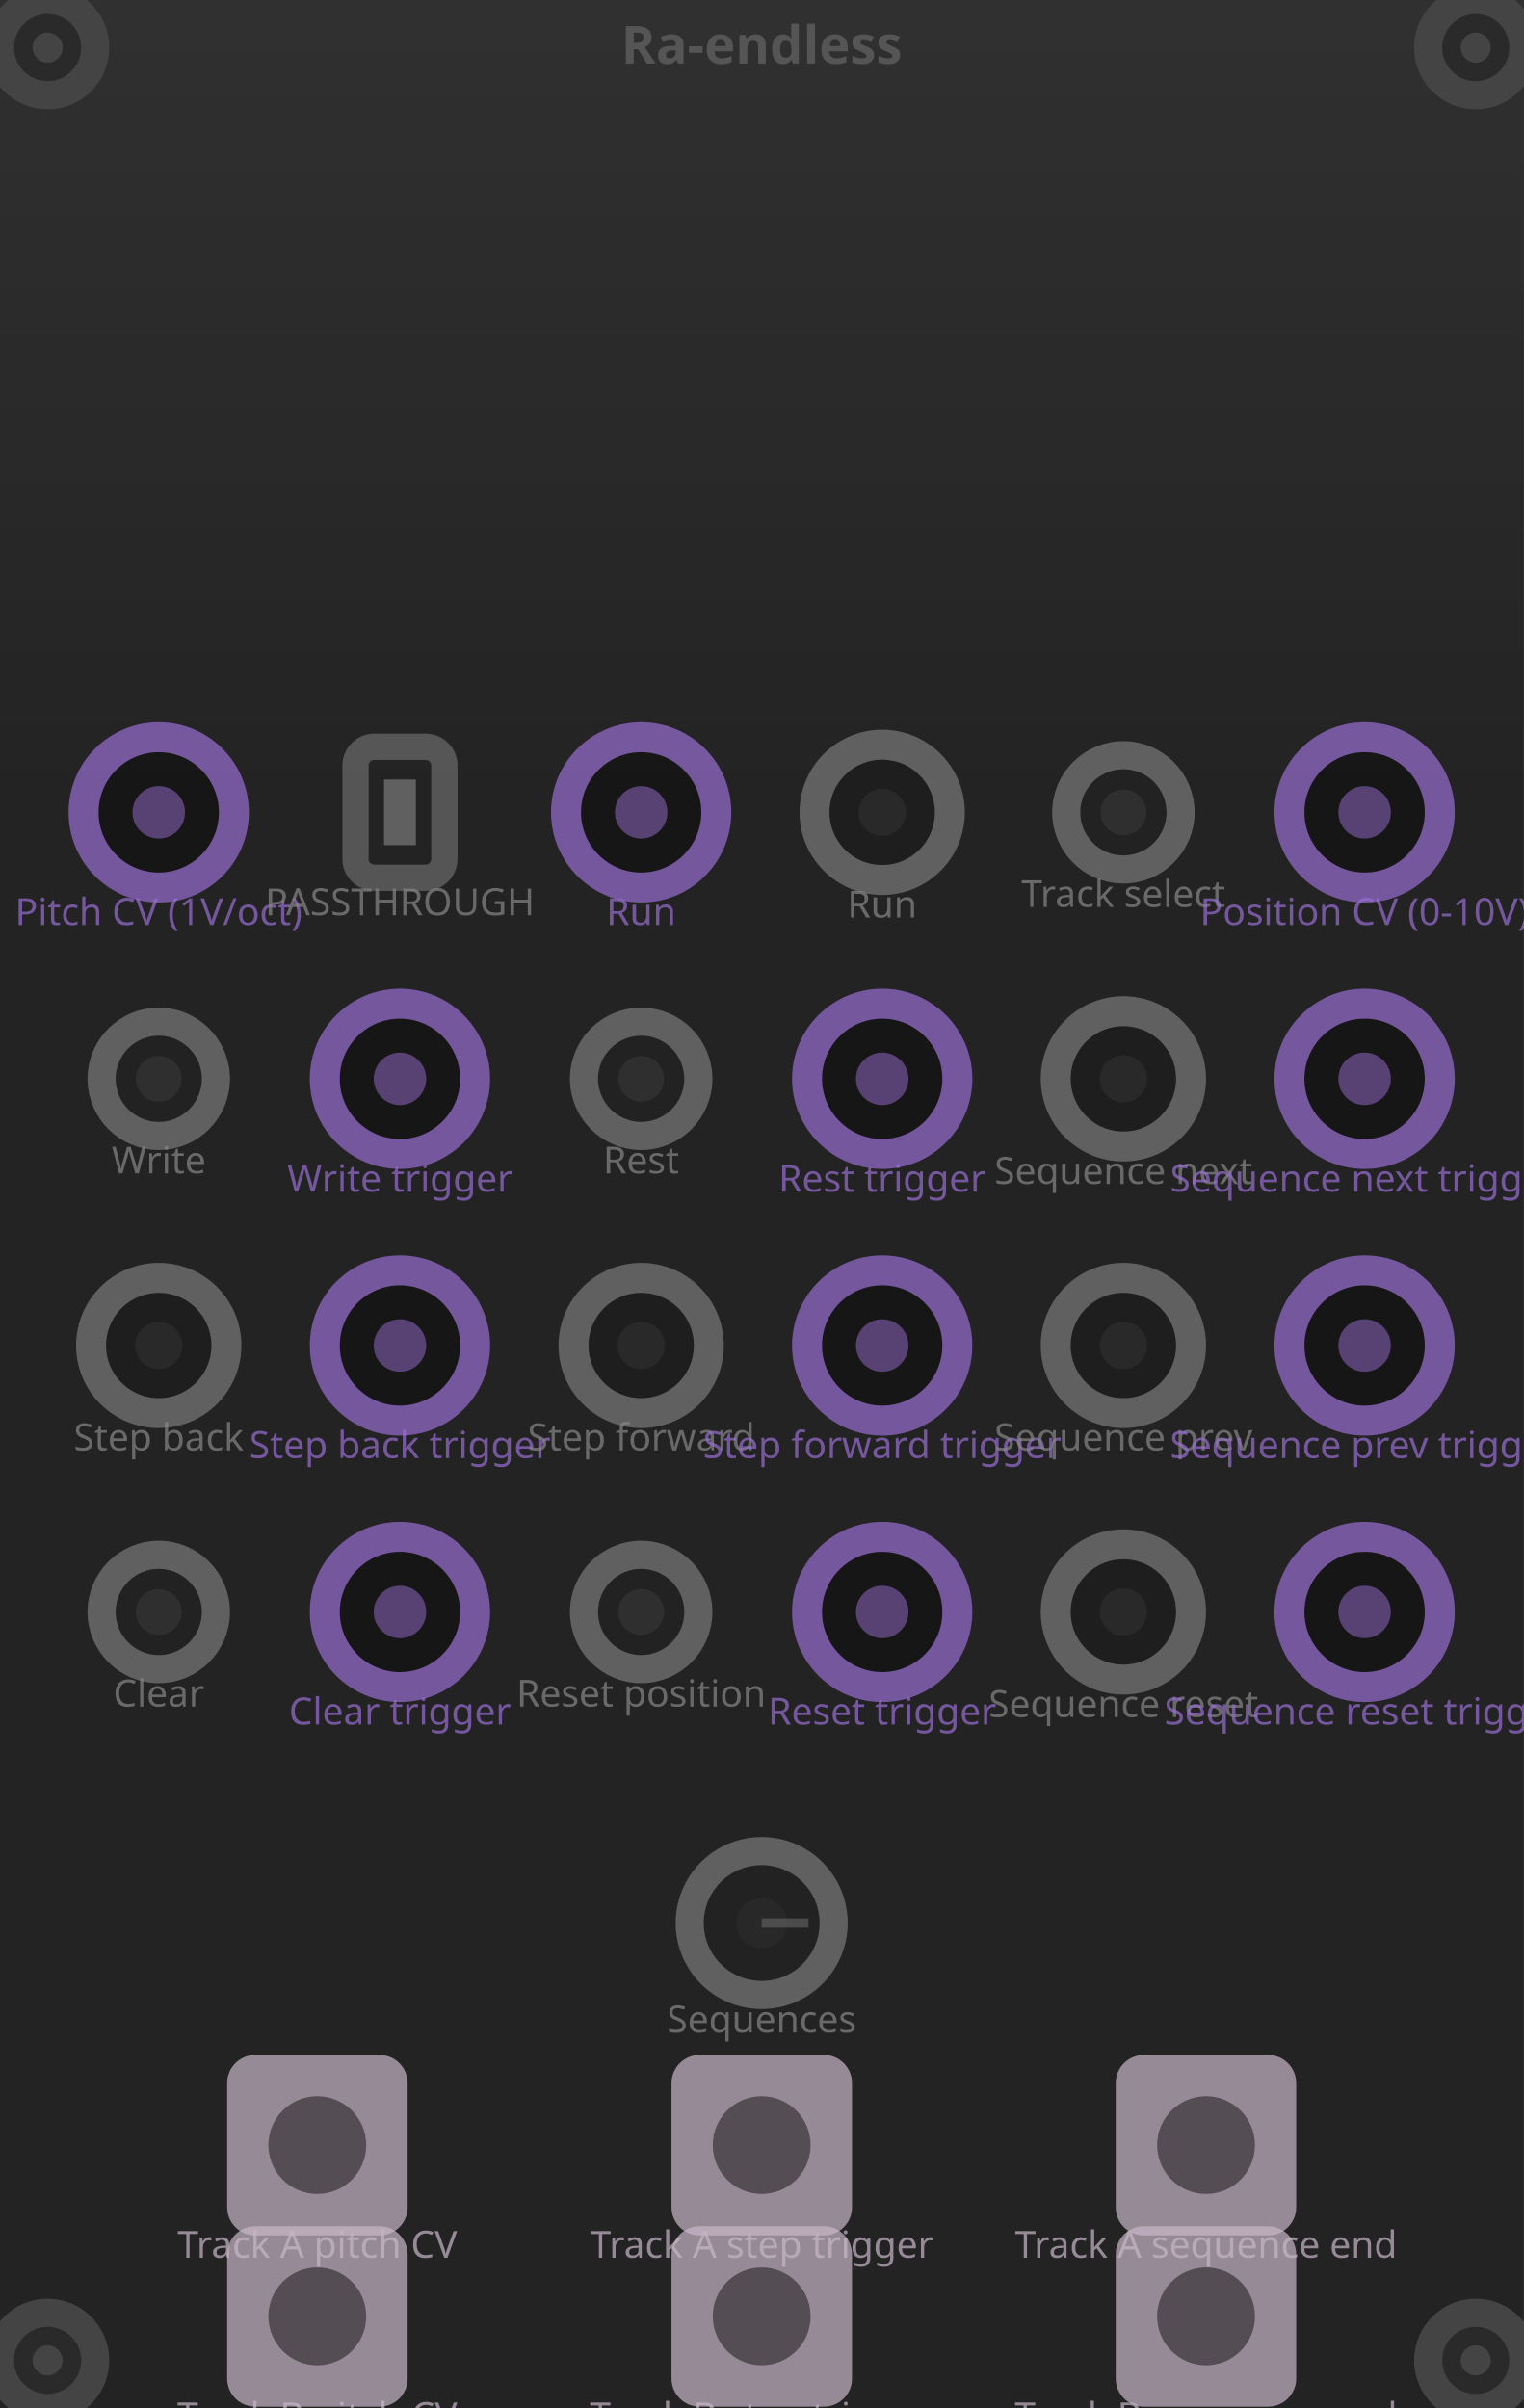
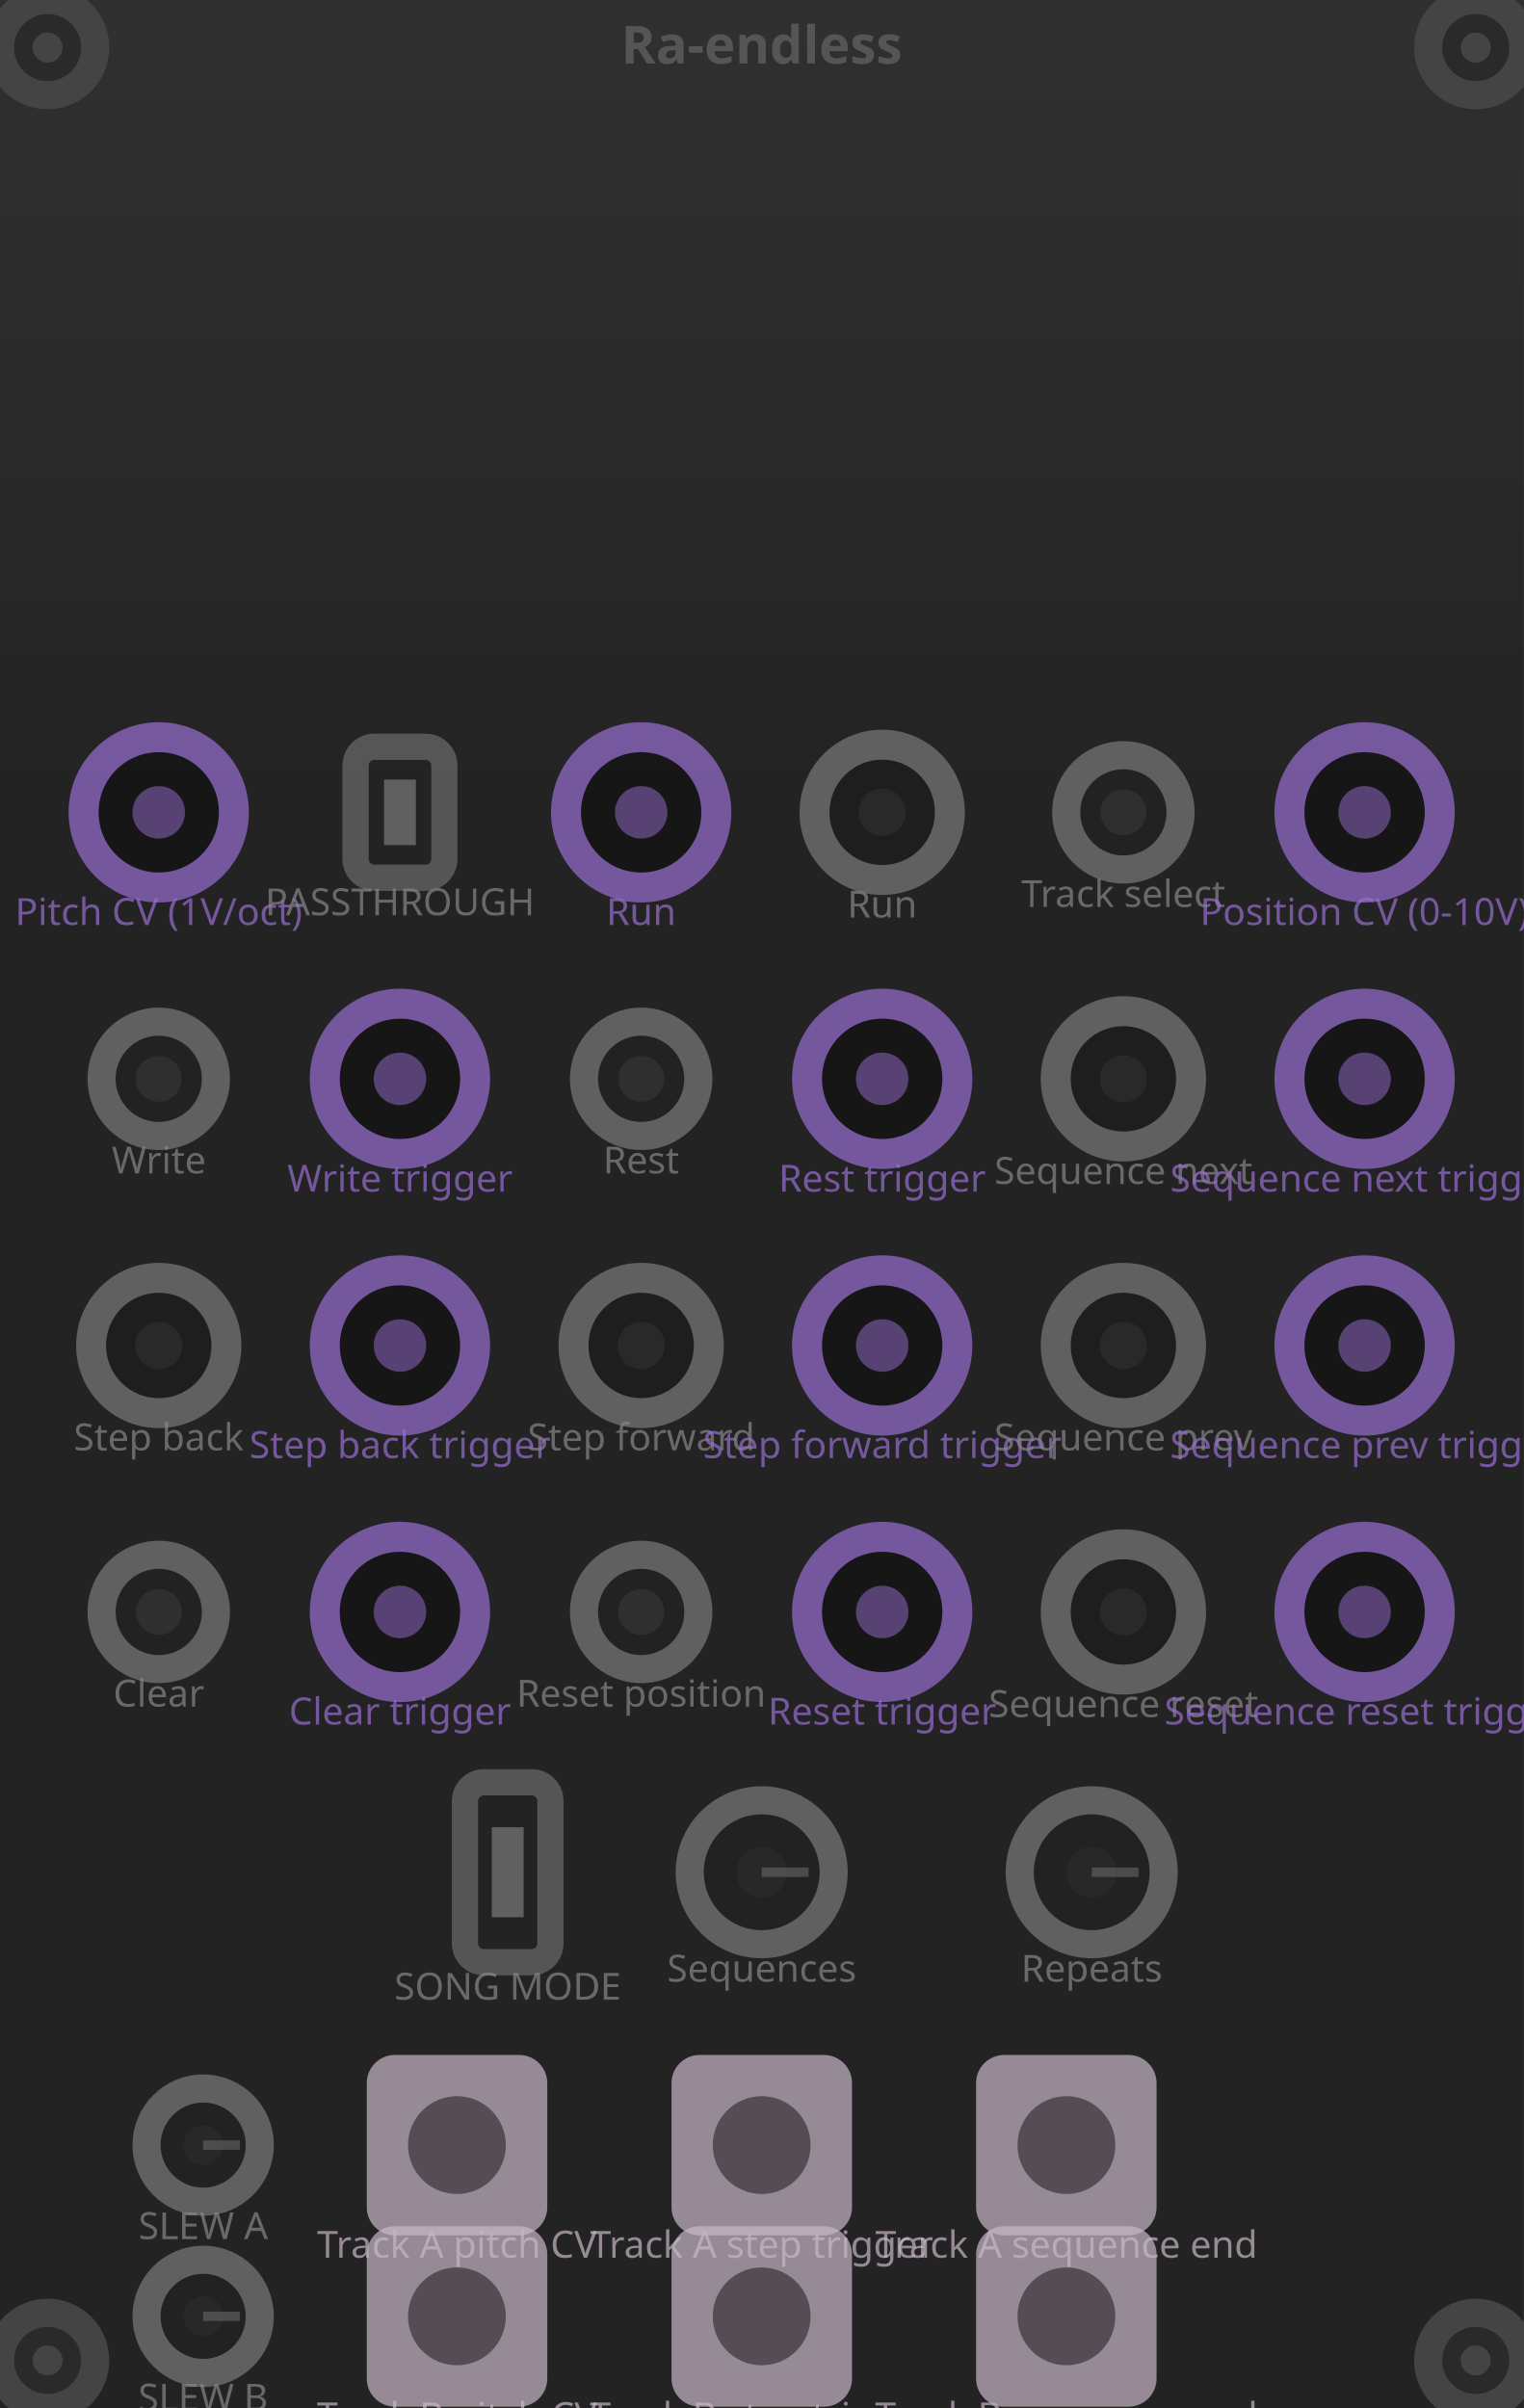
<svg xmlns="http://www.w3.org/2000/svg" viewBox="0 0 81.28 128.5" width="81.28mm" height="128.5mm">
  <g id="layer-background">
    <rect x="0.3" y="0.3" width="80.68" height="127.9" fill="none" stroke="#333" stroke-width="1.5" />
    <rect x="0" y="0.000" width="81.28" height="1.295" fill="#303031" />
    <rect x="0" y="1.285" width="81.28" height="1.295" fill="#303031" />
    <rect x="0" y="2.570" width="81.28" height="1.295" fill="#2f2f30" />
    <rect x="0" y="3.855" width="81.28" height="1.295" fill="#2f2f30" />
    <rect x="0" y="5.140" width="81.28" height="1.295" fill="#2e2e2f" />
    <rect x="0" y="6.425" width="81.28" height="1.295" fill="#2e2e2f" />
    <rect x="0" y="7.710" width="81.28" height="1.295" fill="#2e2e2f" />
    <rect x="0" y="8.995" width="81.28" height="1.295" fill="#2d2d2e" />
    <rect x="0" y="10.280" width="81.28" height="1.295" fill="#2d2d2e" />
    <rect x="0" y="11.565" width="81.28" height="1.295" fill="#2c2c2d" />
    <rect x="0" y="12.850" width="81.28" height="1.295" fill="#2c2c2d" />
    <rect x="0" y="14.135" width="81.28" height="1.295" fill="#2c2c2d" />
    <rect x="0" y="15.420" width="81.28" height="1.295" fill="#2b2b2c" />
    <rect x="0" y="16.705" width="81.28" height="1.295" fill="#2b2b2c" />
    <rect x="0" y="17.990" width="81.28" height="1.295" fill="#2a2a2b" />
    <rect x="0" y="19.275" width="81.28" height="1.295" fill="#2a2a2b" />
    <rect x="0" y="20.560" width="81.28" height="1.295" fill="#2a2a2b" />
    <rect x="0" y="21.845" width="81.28" height="1.295" fill="#29292a" />
    <rect x="0" y="23.130" width="81.28" height="1.295" fill="#29292a" />
    <rect x="0" y="24.415" width="81.28" height="1.295" fill="#29292a" />
    <rect x="0" y="25.700" width="81.28" height="1.295" fill="#282829" />
    <rect x="0" y="26.985" width="81.28" height="1.295" fill="#282829" />
    <rect x="0" y="28.270" width="81.28" height="1.295" fill="#272728" />
    <rect x="0" y="29.555" width="81.28" height="1.295" fill="#272728" />
    <rect x="0" y="30.840" width="81.28" height="1.295" fill="#272728" />
    <rect x="0" y="32.125" width="81.28" height="1.295" fill="#262627" />
    <rect x="0" y="33.410" width="81.28" height="1.295" fill="#262627" />
    <rect x="0" y="34.695" width="81.28" height="1.295" fill="#252526" />
    <rect x="0" y="35.980" width="81.28" height="1.295" fill="#252526" />
    <rect x="0" y="37.265" width="81.28" height="1.295" fill="#252526" />
    <rect x="0" y="38.550" width="81.28" height="1.295" fill="#242425" />
    <rect x="0" y="39.835" width="81.28" height="1.295" fill="#242425" />
    <rect x="0" y="41.120" width="81.28" height="1.295" fill="#232324" />
    <rect x="0" y="42.405" width="81.28" height="1.295" fill="#232324" />
    <rect x="0" y="43.690" width="81.28" height="1.295" fill="#232324" />
    <rect x="0" y="44.975" width="81.28" height="1.295" fill="#232324" />
    <rect x="0" y="46.260" width="81.28" height="1.295" fill="#232324" />
    <rect x="0" y="47.545" width="81.28" height="1.295" fill="#232324" />
    <rect x="0" y="48.830" width="81.28" height="1.295" fill="#232324" />
    <rect x="0" y="50.115" width="81.28" height="1.295" fill="#232324" />
    <rect x="0" y="51.400" width="81.28" height="1.295" fill="#232324" />
    <rect x="0" y="52.685" width="81.28" height="1.295" fill="#232324" />
    <rect x="0" y="53.970" width="81.28" height="1.295" fill="#232324" />
    <rect x="0" y="55.255" width="81.28" height="1.295" fill="#232324" />
    <rect x="0" y="56.540" width="81.28" height="1.295" fill="#232324" />
    <rect x="0" y="57.825" width="81.28" height="1.295" fill="#232324" />
    <rect x="0" y="59.110" width="81.28" height="1.295" fill="#232324" />
    <rect x="0" y="60.395" width="81.28" height="1.295" fill="#232324" />
    <rect x="0" y="61.680" width="81.28" height="1.295" fill="#232324" />
    <rect x="0" y="62.965" width="81.28" height="1.295" fill="#232324" />
    <rect x="0" y="64.250" width="81.28" height="1.295" fill="#232324" />
    <rect x="0" y="65.535" width="81.28" height="1.295" fill="#232324" />
    <rect x="0" y="66.820" width="81.28" height="1.295" fill="#232324" />
    <rect x="0" y="68.105" width="81.28" height="1.295" fill="#232324" />
    <rect x="0" y="69.390" width="81.28" height="1.295" fill="#232324" />
    <rect x="0" y="70.675" width="81.28" height="1.295" fill="#232324" />
    <rect x="0" y="71.960" width="81.28" height="1.295" fill="#232324" />
    <rect x="0" y="73.245" width="81.28" height="1.295" fill="#232324" />
    <rect x="0" y="74.530" width="81.28" height="1.295" fill="#232324" />
    <rect x="0" y="75.815" width="81.28" height="1.295" fill="#232324" />
    <rect x="0" y="77.100" width="81.28" height="1.295" fill="#232324" />
    <rect x="0" y="78.385" width="81.28" height="1.295" fill="#232324" />
    <rect x="0" y="79.670" width="81.28" height="1.295" fill="#232324" />
    <rect x="0" y="80.955" width="81.28" height="1.295" fill="#232324" />
    <rect x="0" y="82.240" width="81.28" height="1.295" fill="#232324" />
    <rect x="0" y="83.525" width="81.28" height="1.295" fill="#232324" />
    <rect x="0" y="84.810" width="81.28" height="1.295" fill="#232324" />
    <rect x="0" y="86.095" width="81.28" height="1.295" fill="#232324" />
    <rect x="0" y="87.380" width="81.28" height="1.295" fill="#232324" />
    <rect x="0" y="88.665" width="81.28" height="1.295" fill="#232324" />
    <rect x="0" y="89.950" width="81.28" height="1.295" fill="#232324" />
    <rect x="0" y="91.235" width="81.28" height="1.295" fill="#232324" />
    <rect x="0" y="92.520" width="81.28" height="1.295" fill="#232324" />
    <rect x="0" y="93.805" width="81.28" height="1.295" fill="#232324" />
    <rect x="0" y="95.090" width="81.28" height="1.295" fill="#232324" />
    <rect x="0" y="96.375" width="81.28" height="1.295" fill="#232324" />
    <rect x="0" y="97.660" width="81.28" height="1.295" fill="#232324" />
    <rect x="0" y="98.945" width="81.28" height="1.295" fill="#232324" />
    <rect x="0" y="100.230" width="81.28" height="1.295" fill="#232324" />
    <rect x="0" y="101.515" width="81.28" height="1.295" fill="#232324" />
    <rect x="0" y="102.800" width="81.28" height="1.295" fill="#232324" />
    <rect x="0" y="104.085" width="81.28" height="1.295" fill="#232324" />
    <rect x="0" y="105.370" width="81.28" height="1.295" fill="#232324" />
    <rect x="0" y="106.655" width="81.28" height="1.295" fill="#232324" />
    <rect x="0" y="107.940" width="81.28" height="1.295" fill="#232324" />
    <rect x="0" y="109.225" width="81.28" height="1.295" fill="#232324" />
    <rect x="0" y="110.510" width="81.28" height="1.295" fill="#232324" />
    <rect x="0" y="111.795" width="81.28" height="1.295" fill="#232324" />
    <rect x="0" y="113.080" width="81.28" height="1.295" fill="#232324" />
    <rect x="0" y="114.365" width="81.28" height="1.295" fill="#232324" />
    <rect x="0" y="115.650" width="81.28" height="1.295" fill="#232324" />
    <rect x="0" y="116.935" width="81.28" height="1.295" fill="#232324" />
    <rect x="0" y="118.220" width="81.28" height="1.295" fill="#232324" />
    <rect x="0" y="119.505" width="81.28" height="1.295" fill="#232324" />
    <rect x="0" y="120.790" width="81.28" height="1.295" fill="#232324" />
    <rect x="0" y="122.075" width="81.28" height="1.295" fill="#232324" />
    <rect x="0" y="123.360" width="81.28" height="1.295" fill="#232324" />
    <rect x="0" y="124.645" width="81.28" height="1.295" fill="#232324" />
    <rect x="0" y="125.930" width="81.28" height="1.295" fill="#232324" />
    <rect x="0" y="127.215" width="81.28" height="1.295" fill="#232324" />
  </g>
  <g id="layer-outlines">
    <circle cx="2.54" cy="2.54" r="2.54" fill="#2a2a2a" stroke="#444" stroke-width="1.5" />
    <circle cx="2.54" cy="2.54" r="0.8" fill="#444" />
    <circle cx="2.54" cy="125.96" r="2.54" fill="#2a2a2a" stroke="#444" stroke-width="1.5" />
    <circle cx="2.54" cy="125.96" r="0.8" fill="#444" />
    <circle cx="78.74" cy="2.54" r="2.54" fill="#2a2a2a" stroke="#444" stroke-width="1.5" />
    <circle cx="78.74" cy="2.54" r="0.8" fill="#444" />
    <circle cx="78.74" cy="125.96" r="2.54" fill="#2a2a2a" stroke="#444" stroke-width="1.5" />
    <circle cx="78.74" cy="125.96" r="0.8" fill="#444" />
    <circle cx="8.47" cy="43.35" r="4.01" fill="#111" stroke="#996dd2" stroke-width="1.6" opacity="0.7" />
    <circle cx="8.47" cy="43.35" r="1.40" fill="#996dd2" opacity="0.5" />
    <rect x="18.97" y="39.85" width="4.74" height="6.99" rx="1" fill="none" stroke="#888" stroke-width="1.4" opacity="0.5" />
    <line x1="21.34" y1="45.10" x2="21.34" y2="41.60" stroke="#888" stroke-width="1.7" opacity="0.6" />
    <circle cx="34.21" cy="43.35" r="4.01" fill="#111" stroke="#996dd2" stroke-width="1.6" opacity="0.7" />
    <circle cx="34.21" cy="43.35" r="1.40" fill="#996dd2" opacity="0.5" />
    <circle cx="47.07" cy="43.35" r="3.61" fill="#1a1a1a" stroke="#888" stroke-width="1.6" opacity="0.6" />
    <circle cx="47.07" cy="43.35" r="1.26" fill="#333" opacity="0.5" />
    <circle cx="59.94" cy="43.35" r="3.05" fill="#222" stroke="#888" stroke-width="1.5" opacity="0.6" />
    <circle cx="59.94" cy="43.35" r="1.22" fill="#444" opacity="0.4" />
    <circle cx="72.81" cy="43.35" r="4.01" fill="#111" stroke="#996dd2" stroke-width="1.6" opacity="0.7" />
    <circle cx="72.81" cy="43.35" r="1.40" fill="#996dd2" opacity="0.5" />
    <circle cx="8.47" cy="57.57" r="3.05" fill="#222" stroke="#888" stroke-width="1.5" opacity="0.6" />
    <circle cx="8.47" cy="57.57" r="1.22" fill="#444" opacity="0.4" />
    <circle cx="21.34" cy="57.57" r="4.01" fill="#111" stroke="#996dd2" stroke-width="1.6" opacity="0.7" />
    <circle cx="21.34" cy="57.57" r="1.40" fill="#996dd2" opacity="0.5" />
    <circle cx="34.21" cy="57.57" r="3.05" fill="#222" stroke="#888" stroke-width="1.5" opacity="0.6" />
    <circle cx="34.21" cy="57.57" r="1.22" fill="#444" opacity="0.4" />
    <circle cx="47.07" cy="57.57" r="4.01" fill="#111" stroke="#996dd2" stroke-width="1.6" opacity="0.7" />
    <circle cx="47.07" cy="57.57" r="1.40" fill="#996dd2" opacity="0.5" />
    <circle cx="59.94" cy="57.57" r="3.61" fill="#1a1a1a" stroke="#888" stroke-width="1.6" opacity="0.6" />
    <circle cx="59.94" cy="57.57" r="1.26" fill="#333" opacity="0.5" />
    <circle cx="72.81" cy="57.57" r="4.01" fill="#111" stroke="#996dd2" stroke-width="1.6" opacity="0.7" />
    <circle cx="72.81" cy="57.57" r="1.40" fill="#996dd2" opacity="0.5" />
    <circle cx="8.47" cy="71.80" r="3.61" fill="#1a1a1a" stroke="#888" stroke-width="1.6" opacity="0.6" />
    <circle cx="8.47" cy="71.80" r="1.26" fill="#333" opacity="0.5" />
    <circle cx="21.34" cy="71.80" r="4.01" fill="#111" stroke="#996dd2" stroke-width="1.6" opacity="0.7" />
    <circle cx="21.34" cy="71.80" r="1.40" fill="#996dd2" opacity="0.5" />
    <circle cx="34.21" cy="71.80" r="3.61" fill="#1a1a1a" stroke="#888" stroke-width="1.6" opacity="0.6" />
    <circle cx="34.21" cy="71.80" r="1.26" fill="#333" opacity="0.5" />
    <circle cx="47.07" cy="71.80" r="4.01" fill="#111" stroke="#996dd2" stroke-width="1.6" opacity="0.7" />
    <circle cx="47.07" cy="71.80" r="1.40" fill="#996dd2" opacity="0.5" />
    <circle cx="59.94" cy="71.80" r="3.61" fill="#1a1a1a" stroke="#888" stroke-width="1.6" opacity="0.6" />
    <circle cx="59.94" cy="71.80" r="1.26" fill="#333" opacity="0.5" />
    <circle cx="72.81" cy="71.80" r="4.01" fill="#111" stroke="#996dd2" stroke-width="1.6" opacity="0.7" />
    <circle cx="72.81" cy="71.80" r="1.40" fill="#996dd2" opacity="0.5" />
    <circle cx="8.47" cy="86.02" r="3.05" fill="#222" stroke="#888" stroke-width="1.5" opacity="0.6" />
    <circle cx="8.47" cy="86.02" r="1.22" fill="#444" opacity="0.4" />
    <circle cx="21.34" cy="86.02" r="4.01" fill="#111" stroke="#996dd2" stroke-width="1.6" opacity="0.7" />
    <circle cx="21.34" cy="86.02" r="1.40" fill="#996dd2" opacity="0.5" />
    <circle cx="34.21" cy="86.02" r="3.05" fill="#222" stroke="#888" stroke-width="1.5" opacity="0.6" />
    <circle cx="34.21" cy="86.02" r="1.22" fill="#444" opacity="0.4" />
    <circle cx="47.07" cy="86.02" r="4.01" fill="#111" stroke="#996dd2" stroke-width="1.6" opacity="0.7" />
    <circle cx="47.07" cy="86.02" r="1.40" fill="#996dd2" opacity="0.5" />
    <circle cx="59.94" cy="86.02" r="3.61" fill="#1a1a1a" stroke="#888" stroke-width="1.6" opacity="0.6" />
    <circle cx="59.94" cy="86.02" r="1.26" fill="#333" opacity="0.5" />
    <circle cx="72.81" cy="86.02" r="4.01" fill="#111" stroke="#996dd2" stroke-width="1.6" opacity="0.7" />
    <circle cx="72.81" cy="86.02" r="1.40" fill="#996dd2" opacity="0.5" />
-     <circle cx="40.64" cy="102.62" r="3.84" fill="#222" stroke="#888" stroke-width="1.5" opacity="0.6" />
-     <circle cx="40.64" cy="102.62" r="1.34" fill="#333" opacity="0.4" />
-     <line x1="40.64" y1="102.62" x2="43.14" y2="102.62" stroke="#666" stroke-width="0.5" opacity="0.6" />
-     <rect x="12.12" y="109.66" width="9.63" height="9.63" rx="1.5" fill="#c8b7c7" opacity="0.7" />
-     <circle cx="16.93" cy="114.47" r="2.61" fill="#111" opacity="0.5" />
+     <rect x="24.81" y="95.11" width="4.56" height="9.60" rx="1" fill="none" stroke="#888" stroke-width="1.4" opacity="0.5" />
+     <line x1="27.09" y1="102.31" x2="27.09" y2="97.51" stroke="#888" stroke-width="1.7" opacity="0.6" />
+     <circle cx="40.64" cy="99.91" r="3.84" fill="#222" stroke="#888" stroke-width="1.5" opacity="0.6" />
+     <circle cx="40.64" cy="99.91" r="1.34" fill="#333" opacity="0.4" />
+     <line x1="40.64" y1="99.91" x2="43.14" y2="99.91" stroke="#666" stroke-width="0.5" opacity="0.6" />
+     <circle cx="58.25" cy="99.91" r="3.84" fill="#222" stroke="#888" stroke-width="1.5" opacity="0.6" />
+     <circle cx="58.25" cy="99.91" r="1.34" fill="#333" opacity="0.4" />
+     <line x1="58.25" y1="99.91" x2="60.75" y2="99.91" stroke="#666" stroke-width="0.5" opacity="0.6" />
+     <circle cx="10.84" cy="114.47" r="3.02" fill="#222" stroke="#888" stroke-width="1.5" opacity="0.6" />
+     <circle cx="10.84" cy="114.47" r="1.06" fill="#333" opacity="0.4" />
+     <line x1="10.84" y1="114.47" x2="12.80" y2="114.47" stroke="#666" stroke-width="0.5" opacity="0.6" />
+     <rect x="19.57" y="109.66" width="9.63" height="9.63" rx="1.5" fill="#c8b7c7" opacity="0.7" />
+     <circle cx="24.38" cy="114.47" r="2.61" fill="#111" opacity="0.5" />
    <rect x="35.83" y="109.66" width="9.63" height="9.63" rx="1.5" fill="#c8b7c7" opacity="0.7" />
    <circle cx="40.64" cy="114.47" r="2.61" fill="#111" opacity="0.5" />
-     <rect x="59.53" y="109.66" width="9.63" height="9.63" rx="1.5" fill="#c8b7c7" opacity="0.7" />
-     <circle cx="64.35" cy="114.47" r="2.61" fill="#111" opacity="0.5" />
-     <rect x="12.12" y="118.80" width="9.63" height="9.63" rx="1.5" fill="#c8b7c7" opacity="0.7" />
-     <circle cx="16.93" cy="123.61" r="2.61" fill="#111" opacity="0.5" />
+     <rect x="52.08" y="109.66" width="9.63" height="9.63" rx="1.5" fill="#c8b7c7" opacity="0.7" />
+     <circle cx="56.90" cy="114.47" r="2.61" fill="#111" opacity="0.5" />
+     <circle cx="10.84" cy="123.61" r="3.02" fill="#222" stroke="#888" stroke-width="1.5" opacity="0.6" />
+     <circle cx="10.84" cy="123.61" r="1.06" fill="#333" opacity="0.4" />
+     <line x1="10.84" y1="123.61" x2="12.80" y2="123.61" stroke="#666" stroke-width="0.5" opacity="0.6" />
+     <rect x="19.57" y="118.80" width="9.63" height="9.63" rx="1.5" fill="#c8b7c7" opacity="0.7" />
+     <circle cx="24.38" cy="123.61" r="2.61" fill="#111" opacity="0.5" />
    <rect x="35.83" y="118.80" width="9.63" height="9.63" rx="1.5" fill="#c8b7c7" opacity="0.7" />
    <circle cx="40.64" cy="123.61" r="2.61" fill="#111" opacity="0.5" />
-     <rect x="59.53" y="118.80" width="9.63" height="9.63" rx="1.5" fill="#c8b7c7" opacity="0.7" />
-     <circle cx="64.35" cy="123.61" r="2.61" fill="#111" opacity="0.5" />
+     <rect x="52.08" y="118.80" width="9.63" height="9.63" rx="1.5" fill="#c8b7c7" opacity="0.7" />
+     <circle cx="56.90" cy="123.61" r="2.61" fill="#111" opacity="0.5" />
  </g>
  <g id="layer-text">
    <text x="40.64" y="3.39" fill="#555" font-family="sans-serif" font-size="2.8" text-anchor="middle" font-weight="bold">Ra-endless</text>
    <text x="8.47" y="49.36" fill="#996dd2" font-family="sans-serif" font-size="2.0" text-anchor="middle" opacity="0.7">Pitch CV (1V/oct)</text>
    <text x="21.34" y="48.84" fill="#888" font-family="sans-serif" font-size="2.0" text-anchor="middle" opacity="0.7">PASSTHROUGH</text>
    <text x="34.21" y="49.36" fill="#996dd2" font-family="sans-serif" font-size="2.0" text-anchor="middle" opacity="0.7">Run</text>
    <text x="47.07" y="48.96" fill="#888" font-family="sans-serif" font-size="2.0" text-anchor="middle" opacity="0.7">Run</text>
    <text x="59.94" y="48.40" fill="#888" font-family="sans-serif" font-size="2.0" text-anchor="middle" opacity="0.7">Track select</text>
    <text x="72.81" y="49.36" fill="#996dd2" font-family="sans-serif" font-size="2.0" text-anchor="middle" opacity="0.7">Position CV (0-10V)</text>
    <text x="8.47" y="62.62" fill="#888" font-family="sans-serif" font-size="2.0" text-anchor="middle" opacity="0.7">Write</text>
    <text x="21.34" y="63.59" fill="#996dd2" font-family="sans-serif" font-size="2.0" text-anchor="middle" opacity="0.7">Write trigger</text>
    <text x="34.21" y="62.62" fill="#888" font-family="sans-serif" font-size="2.0" text-anchor="middle" opacity="0.7">Rest</text>
    <text x="47.07" y="63.59" fill="#996dd2" font-family="sans-serif" font-size="2.0" text-anchor="middle" opacity="0.7">Rest trigger</text>
    <text x="59.94" y="63.18" fill="#888" font-family="sans-serif" font-size="2.0" text-anchor="middle" opacity="0.7">Sequence next</text>
    <text x="72.81" y="63.59" fill="#996dd2" font-family="sans-serif" font-size="2.0" text-anchor="middle" opacity="0.7">Sequence next trigger</text>
    <text x="8.47" y="77.40" fill="#888" font-family="sans-serif" font-size="2.0" text-anchor="middle" opacity="0.7">Step back</text>
    <text x="21.34" y="77.81" fill="#996dd2" font-family="sans-serif" font-size="2.0" text-anchor="middle" opacity="0.7">Step back trigger</text>
    <text x="34.21" y="77.40" fill="#888" font-family="sans-serif" font-size="2.0" text-anchor="middle" opacity="0.7">Step forward</text>
    <text x="47.07" y="77.81" fill="#996dd2" font-family="sans-serif" font-size="2.0" text-anchor="middle" opacity="0.7">Step forward trigger</text>
    <text x="59.94" y="77.40" fill="#888" font-family="sans-serif" font-size="2.0" text-anchor="middle" opacity="0.7">Sequence prev</text>
    <text x="72.81" y="77.81" fill="#996dd2" font-family="sans-serif" font-size="2.0" text-anchor="middle" opacity="0.7">Sequence prev trigger</text>
    <text x="8.47" y="91.07" fill="#888" font-family="sans-serif" font-size="2.0" text-anchor="middle" opacity="0.7">Clear</text>
    <text x="21.34" y="92.03" fill="#996dd2" font-family="sans-serif" font-size="2.0" text-anchor="middle" opacity="0.7">Clear trigger</text>
    <text x="34.21" y="91.07" fill="#888" font-family="sans-serif" font-size="2.0" text-anchor="middle" opacity="0.7">Reset position</text>
    <text x="47.07" y="92.03" fill="#996dd2" font-family="sans-serif" font-size="2.0" text-anchor="middle" opacity="0.7">Reset trigger</text>
    <text x="59.94" y="91.63" fill="#888" font-family="sans-serif" font-size="2.0" text-anchor="middle" opacity="0.7">Sequence reset</text>
    <text x="72.81" y="92.03" fill="#996dd2" font-family="sans-serif" font-size="2.0" text-anchor="middle" opacity="0.7">Sequence reset trigger</text>
-     <text x="40.64" y="108.46" fill="#888" font-family="sans-serif" font-size="2.0" text-anchor="middle" opacity="0.7">Sequences</text>
-     <text x="16.93" y="120.48" fill="#c8b7c7" font-family="sans-serif" font-size="2.0" text-anchor="middle" opacity="0.7">Track A pitch CV</text>
+     <text x="27.09" y="106.71" fill="#888" font-family="sans-serif" font-size="2.0" text-anchor="middle" opacity="0.7">SONG MODE</text>
+     <text x="40.64" y="105.75" fill="#888" font-family="sans-serif" font-size="2.0" text-anchor="middle" opacity="0.7">Sequences</text>
+     <text x="58.25" y="105.75" fill="#888" font-family="sans-serif" font-size="2.0" text-anchor="middle" opacity="0.7">Repeats</text>
+     <text x="10.84" y="119.49" fill="#888" font-family="sans-serif" font-size="2.0" text-anchor="middle" opacity="0.7">SLEW A</text>
+     <text x="24.38" y="120.48" fill="#c8b7c7" font-family="sans-serif" font-size="2.0" text-anchor="middle" opacity="0.7">Track A pitch CV</text>
    <text x="40.64" y="120.48" fill="#c8b7c7" font-family="sans-serif" font-size="2.0" text-anchor="middle" opacity="0.7">Track A step trigger</text>
-     <text x="64.35" y="120.48" fill="#c8b7c7" font-family="sans-serif" font-size="2.0" text-anchor="middle" opacity="0.7">Track A sequence end</text>
-     <text x="16.93" y="129.63" fill="#c8b7c7" font-family="sans-serif" font-size="2.0" text-anchor="middle" opacity="0.7">Track B pitch CV</text>
+     <text x="56.90" y="120.48" fill="#c8b7c7" font-family="sans-serif" font-size="2.0" text-anchor="middle" opacity="0.7">Track A sequence end</text>
+     <text x="10.84" y="128.64" fill="#888" font-family="sans-serif" font-size="2.0" text-anchor="middle" opacity="0.7">SLEW B</text>
+     <text x="24.38" y="129.63" fill="#c8b7c7" font-family="sans-serif" font-size="2.0" text-anchor="middle" opacity="0.7">Track B pitch CV</text>
    <text x="40.64" y="129.63" fill="#c8b7c7" font-family="sans-serif" font-size="2.0" text-anchor="middle" opacity="0.7">Track B step trigger</text>
-     <text x="64.35" y="129.63" fill="#c8b7c7" font-family="sans-serif" font-size="2.0" text-anchor="middle" opacity="0.7">Track B sequence end</text>
+     <text x="56.90" y="129.63" fill="#c8b7c7" font-family="sans-serif" font-size="2.0" text-anchor="middle" opacity="0.7">Track B sequence end</text>
  </g>
</svg>
